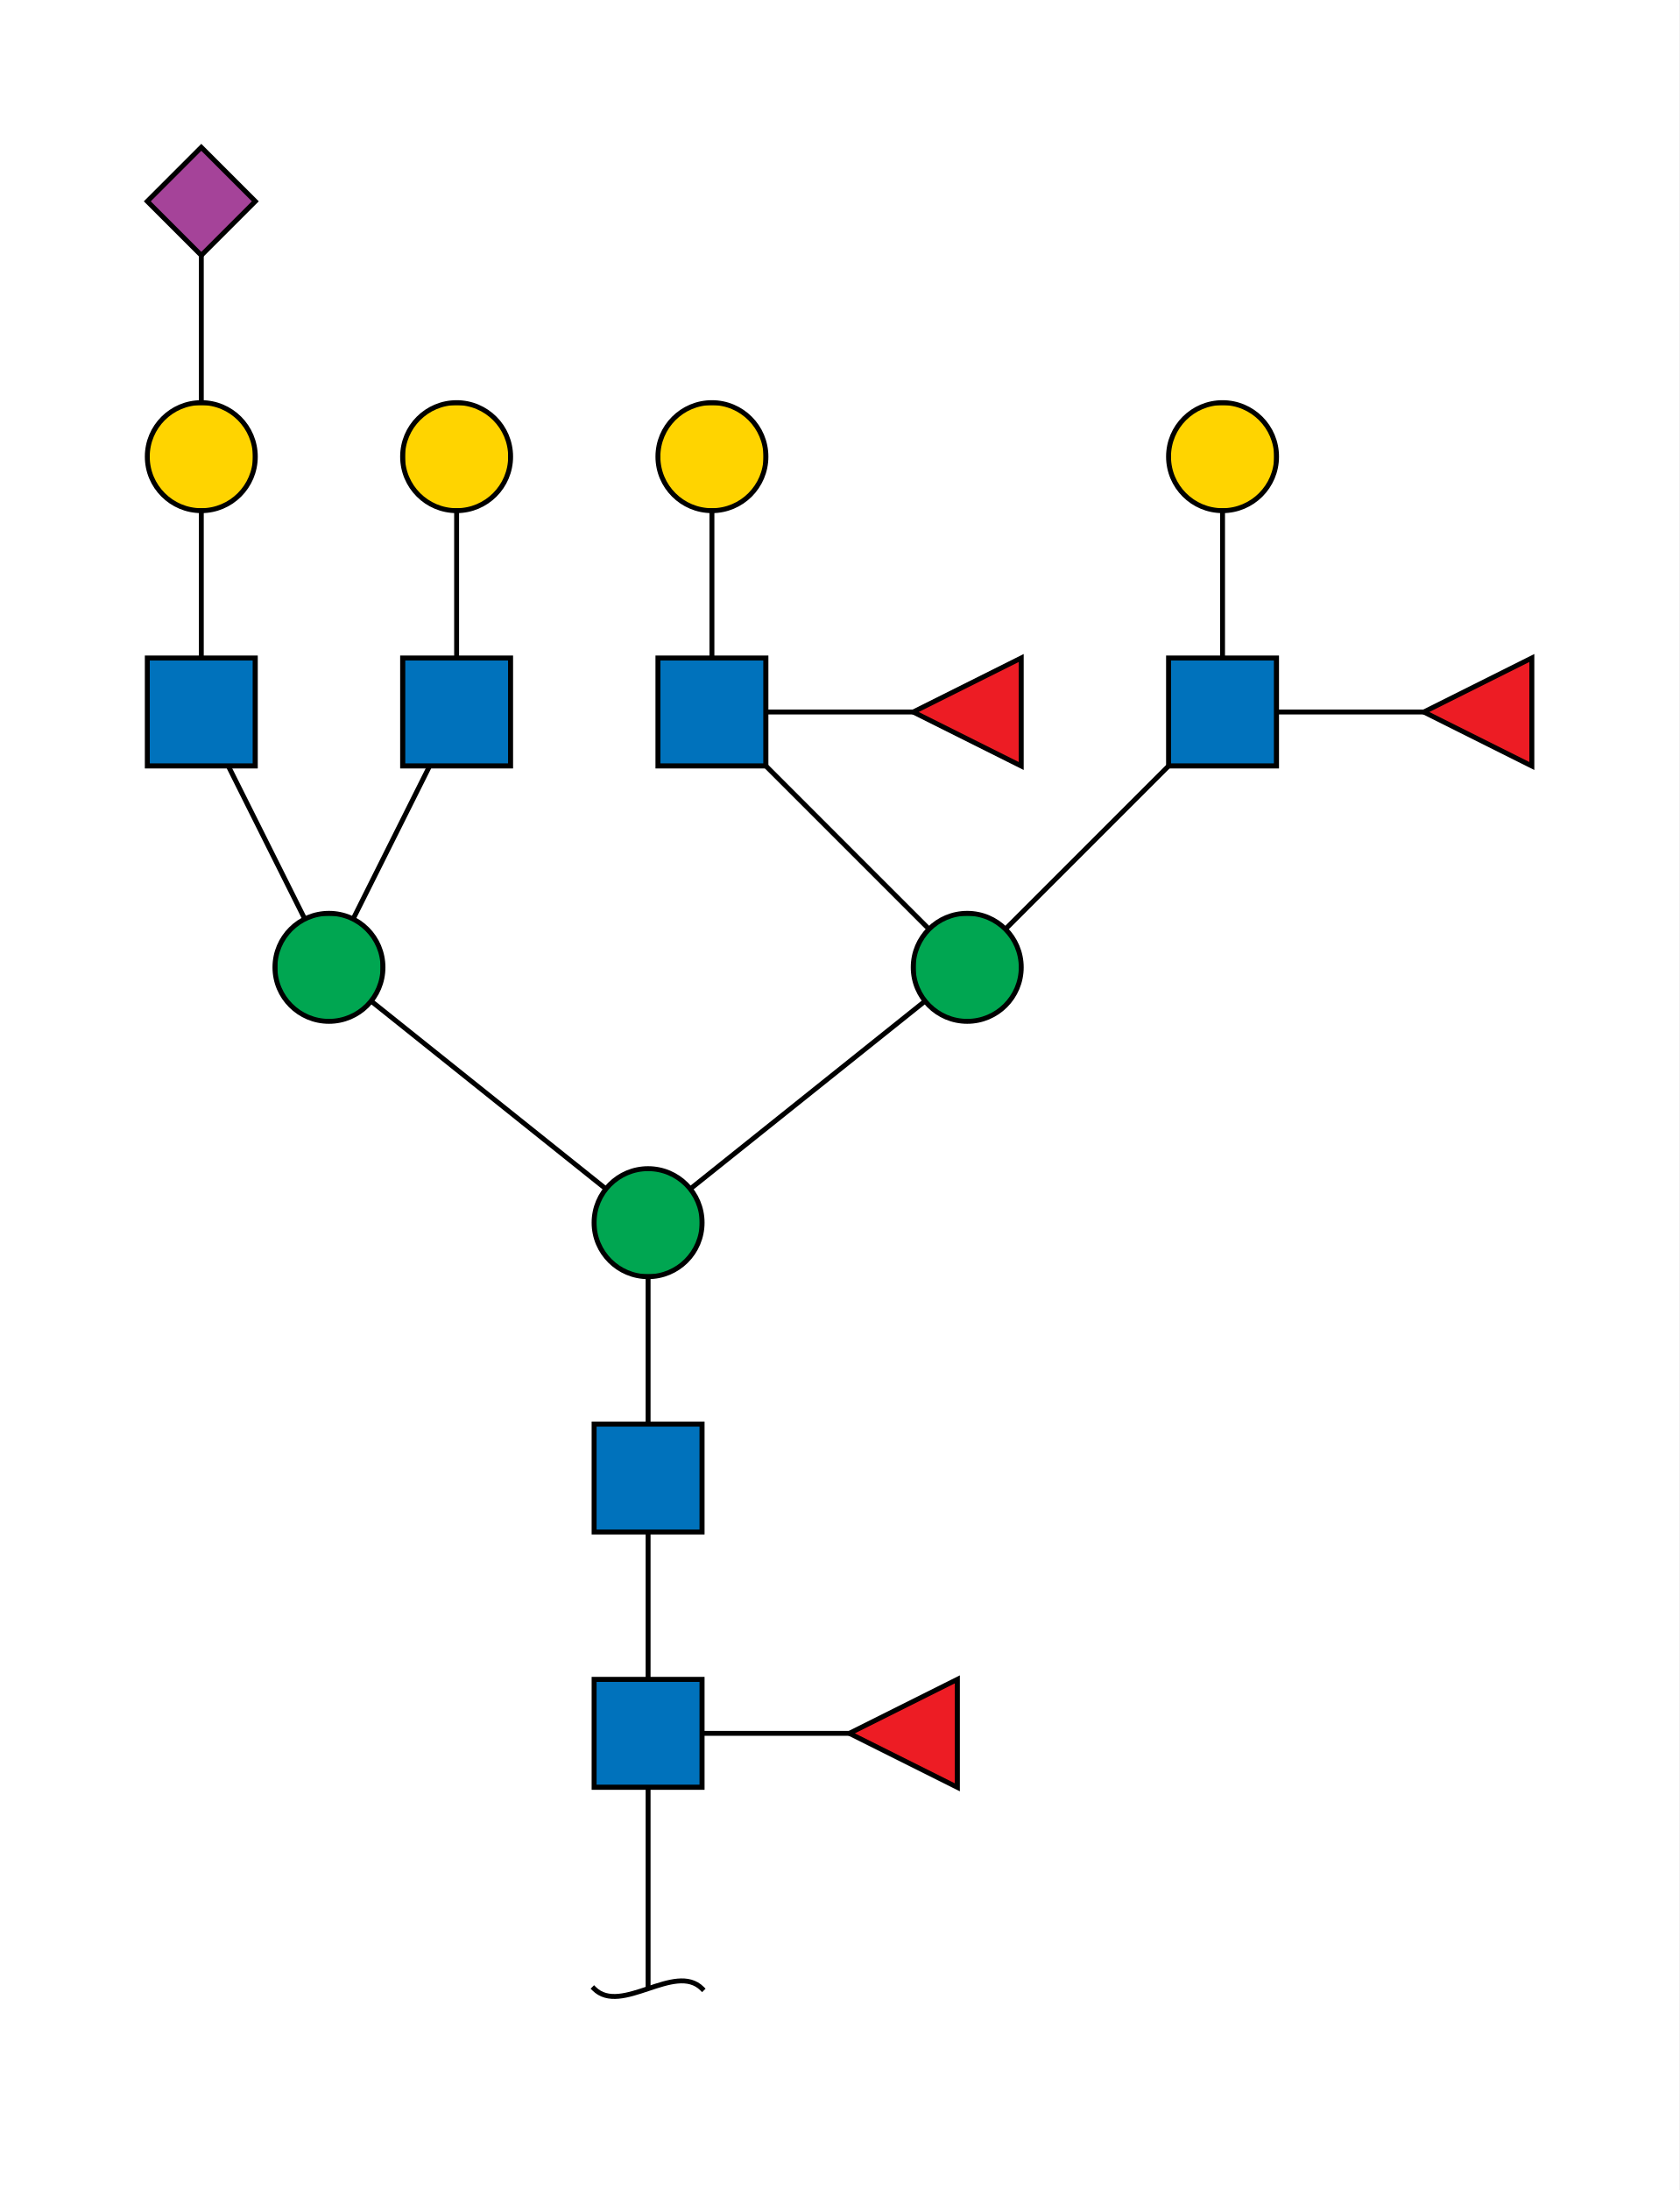
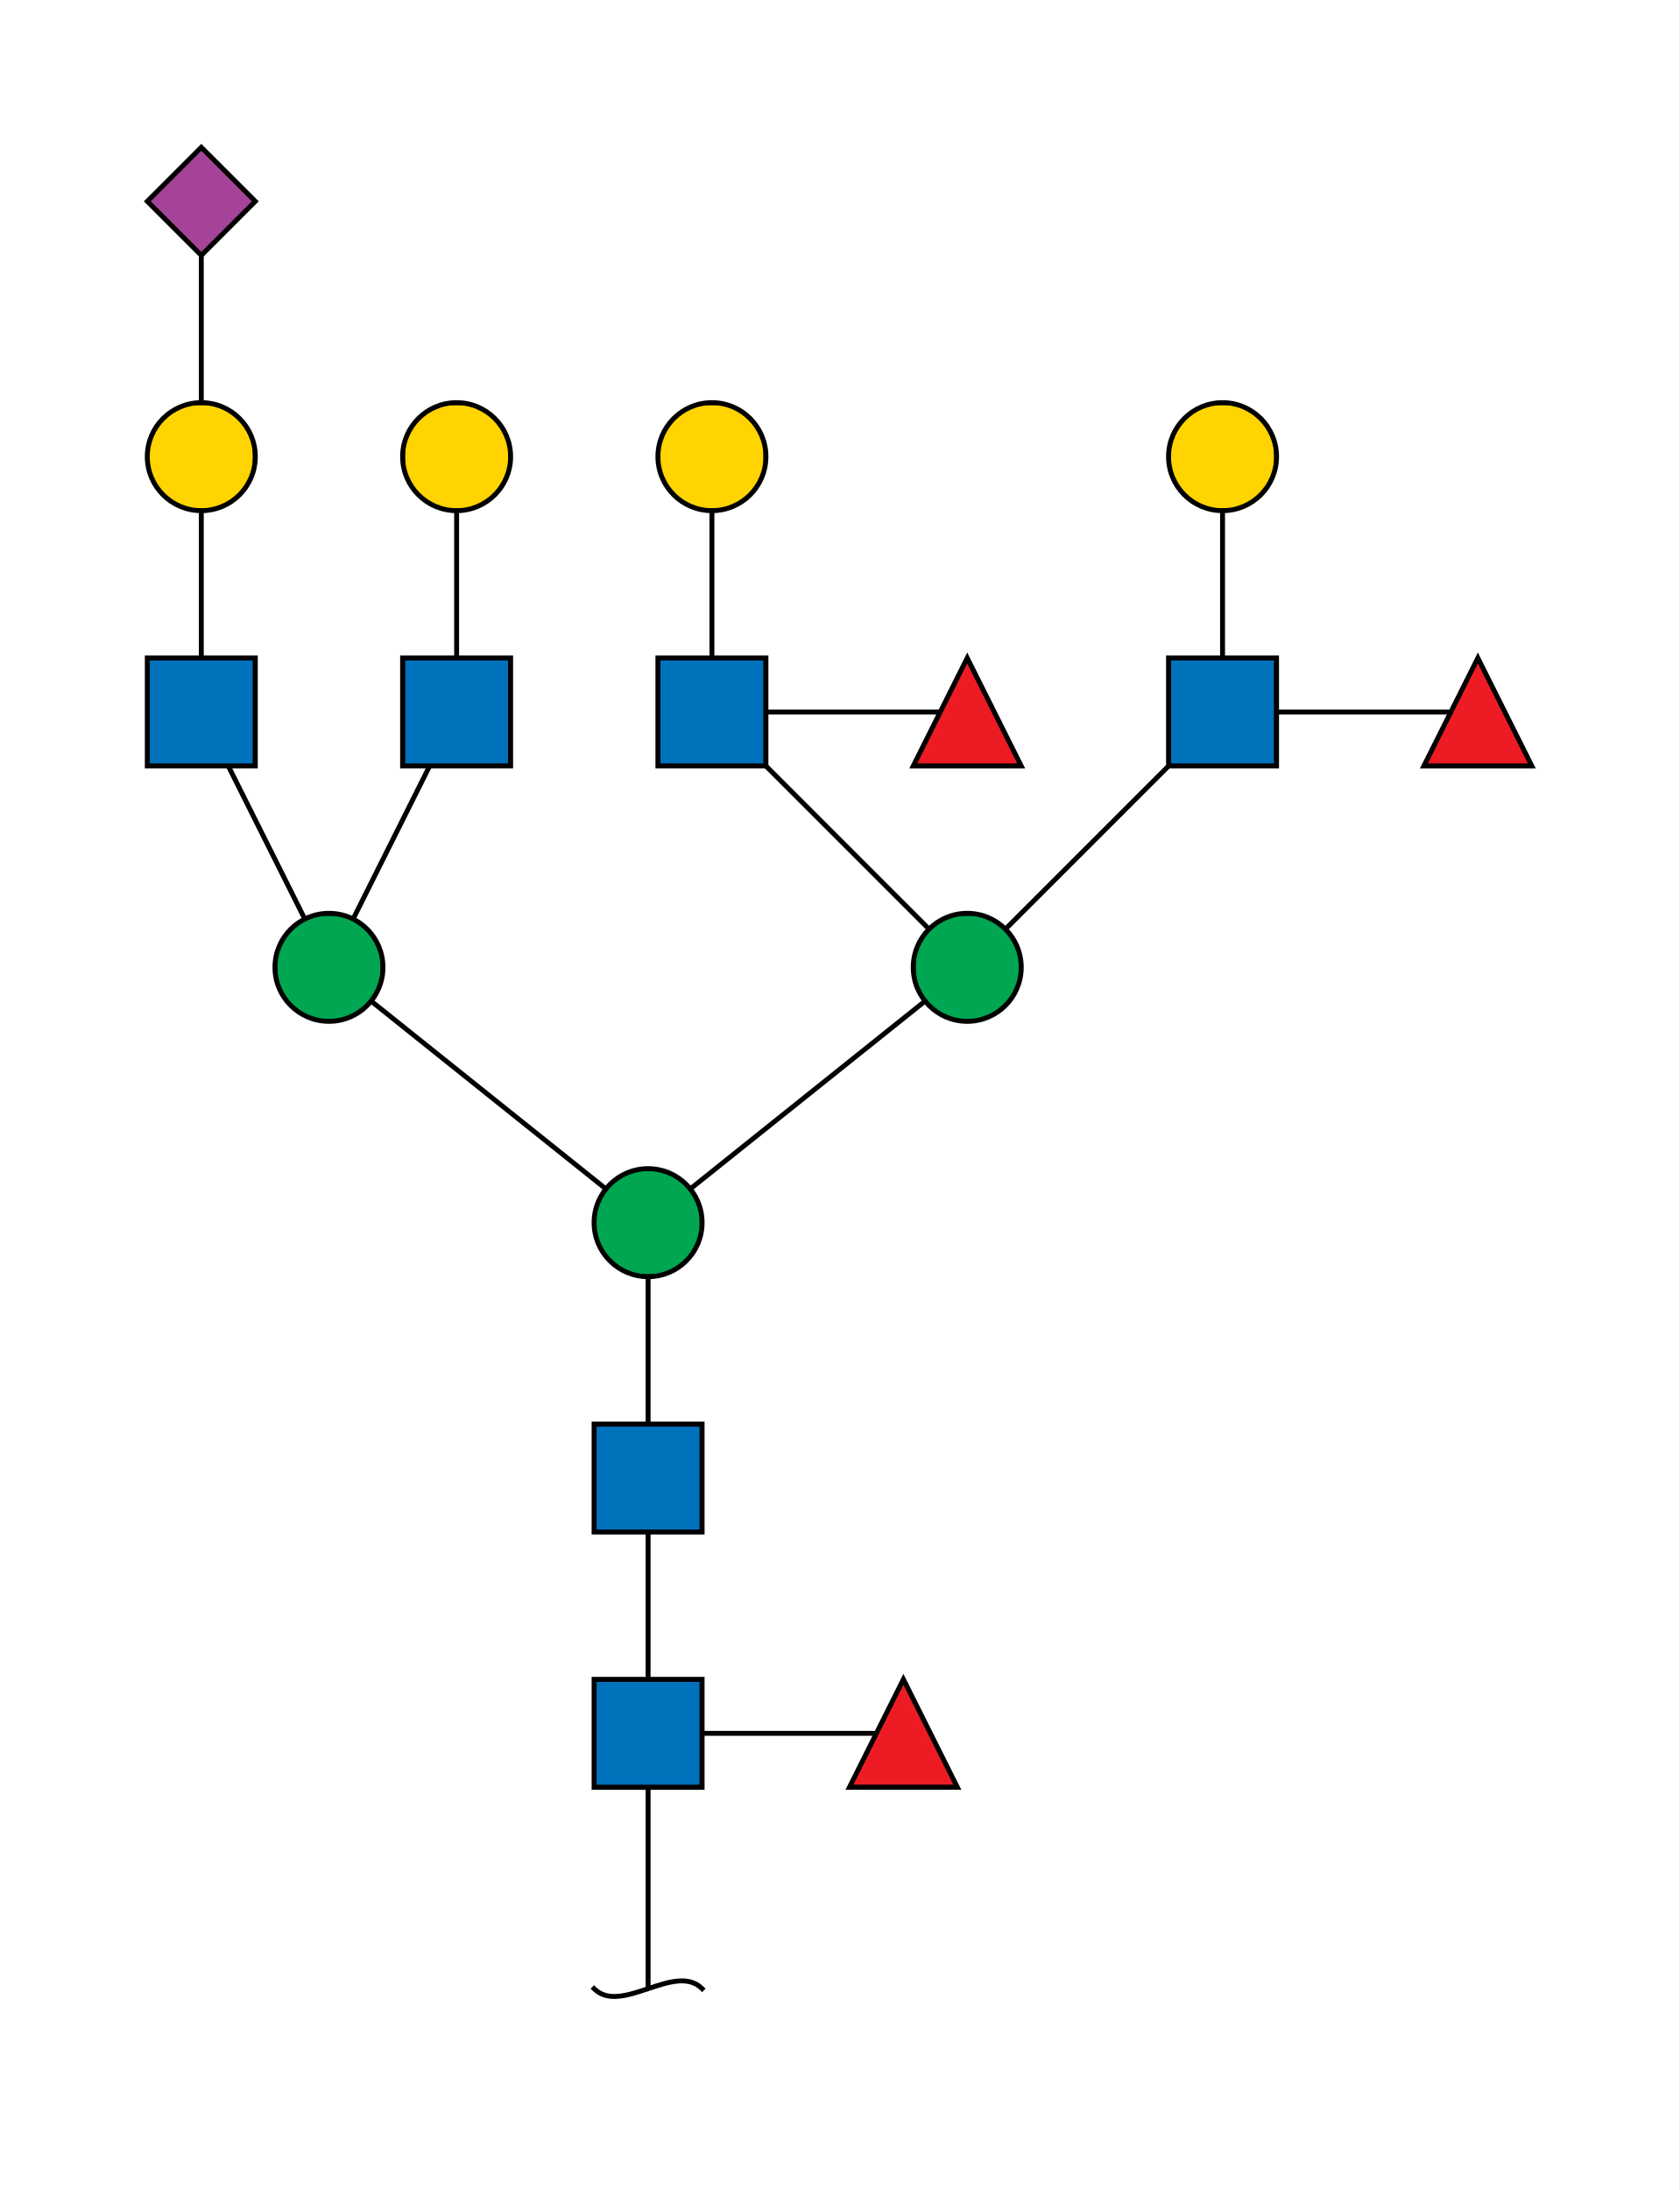
<svg xmlns="http://www.w3.org/2000/svg" height="446" style="fill-opacity:1; color-rendering:auto; color-interpolation:auto; text-rendering:auto; stroke:black; stroke-linecap:square; stroke-miterlimit:10; shape-rendering:auto; stroke-opacity:1; fill:black; stroke-dasharray:none; font-weight:normal; stroke-width:1; font-family:ariel, sans-serif; font-style:normal; stroke-linejoin:miter; font-size:11pt; stroke-dashoffset:0; image-rendering:auto;" viewBox="0 0 342 446" width="342">
  <defs id="genericDefs" />
  <g>
    <defs id="defs1">
      <clipPath clipPathUnits="userSpaceOnUse" id="clipPath1:e561c655e76213fde9cec8675ab26cf">
        <path d="M121 342 L143 342 L143 364 L121 364 L121 342 Z" />
      </clipPath>
-       <clipPath clipPathUnits="userSpaceOnUse" id="clipPath2:7935ffa763cc2dcb5f062b16933dfc2">
-         <path d="M173 353 L195 364 L195 342 Z" style="fill-rule:evenodd;" />
+       <clipPath clipPathUnits="userSpaceOnUse" id="clipPath2:62d83eca49fa7a6a6c688f1d3c071de">
+         <path d="M184 342 L195 364 L173 364 Z" style="fill-rule:evenodd;" />
      </clipPath>
      <clipPath clipPathUnits="userSpaceOnUse" id="clipPath3:acd09aa9a29914eb1016aec2c12ccd4">
        <path d="M121 290 L143 290 L143 312 L121 312 L121 290 Z" />
      </clipPath>
      <clipPath clipPathUnits="userSpaceOnUse" id="clipPath4:3dac5f5616313836214f66eb67d4da">
        <path d="M143 249 C143 255.075 138.075 260 132 260 C125.925 260 121 255.075 121 249 C121 242.925 125.925 238 132 238 C138.075 238 143 242.925 143 249 Z" />
      </clipPath>
      <clipPath clipPathUnits="userSpaceOnUse" id="clipPath5:cba0d8843291729ebe1d869e218f897">
        <path d="M78 197 C78 203.075 73.075 208 67 208 C60.925 208 56 203.075 56 197 C56 190.925 60.925 186 67 186 C73.075 186 78 190.925 78 197 Z" />
      </clipPath>
      <clipPath clipPathUnits="userSpaceOnUse" id="clipPath6:b54191e18c82a545f634fa39bc09d77">
        <path d="M30 134 L52 134 L52 156 L30 156 L30 134 Z" />
      </clipPath>
      <clipPath clipPathUnits="userSpaceOnUse" id="clipPath7:de4bd447c8151579e36f3428f965234">
        <path d="M52 93 C52 99.075 47.075 104 41 104 C34.925 104 30 99.075 30 93 C30 86.925 34.925 82 41 82 C47.075 82 52 86.925 52 93 Z" />
      </clipPath>
      <clipPath clipPathUnits="userSpaceOnUse" id="clipPath8:298ac07866164a1e62dd995f4e7906f">
        <path d="M41 30 L52 41 L41 52 L30 41 Z" style="fill-rule:evenodd;" />
      </clipPath>
      <clipPath clipPathUnits="userSpaceOnUse" id="clipPath9:9829fb1981cc54d04f6e81238901f1">
        <path d="M82 134 L104 134 L104 156 L82 156 L82 134 Z" />
      </clipPath>
      <clipPath clipPathUnits="userSpaceOnUse" id="clipPath10:50f5f2a9b5554b42bf1feea849f66f2">
        <path d="M104 93 C104 99.075 99.075 104 93 104 C86.925 104 82 99.075 82 93 C82 86.925 86.925 82 93 82 C99.075 82 104 86.925 104 93 Z" />
      </clipPath>
      <clipPath clipPathUnits="userSpaceOnUse" id="clipPath11:e02f7b9ce46cd24f48fdb44893dcfa">
        <path d="M208 197 C208 203.075 203.075 208 197 208 C190.925 208 186 203.075 186 197 C186 190.925 190.925 186 197 186 C203.075 186 208 190.925 208 197 Z" />
      </clipPath>
      <clipPath clipPathUnits="userSpaceOnUse" id="clipPath12:3a826550ab259641391d75eb1d54ac7">
        <path d="M134 134 L156 134 L156 156 L134 156 L134 134 Z" />
      </clipPath>
-       <clipPath clipPathUnits="userSpaceOnUse" id="clipPath13:8ee70937d44fd3bb988d8db4f795ce">
-         <path d="M186 145 L208 156 L208 134 Z" style="fill-rule:evenodd;" />
+       <clipPath clipPathUnits="userSpaceOnUse" id="clipPath13:fca348665d2faa90ef39bc4ce931a79">
+         <path d="M197 134 L208 156 L186 156 Z" style="fill-rule:evenodd;" />
      </clipPath>
      <clipPath clipPathUnits="userSpaceOnUse" id="clipPath14:7e1d42a4b2d35d97fa66db3c6485195">
        <path d="M156 93 C156 99.075 151.075 104 145 104 C138.925 104 134 99.075 134 93 C134 86.925 138.925 82 145 82 C151.075 82 156 86.925 156 93 Z" />
      </clipPath>
      <clipPath clipPathUnits="userSpaceOnUse" id="clipPath15:3cb2d7e3ce9f9f4a180edd02a2cc493">
        <path d="M238 134 L260 134 L260 156 L238 156 L238 134 Z" />
      </clipPath>
-       <clipPath clipPathUnits="userSpaceOnUse" id="clipPath16:5ecee55457ab2ecdfa5593fbe0f55c25">
-         <path d="M290 145 L312 156 L312 134 Z" style="fill-rule:evenodd;" />
+       <clipPath clipPathUnits="userSpaceOnUse" id="clipPath16:4da9dee03579f8a9f29672275ab22a89">
+         <path d="M301 134 L312 156 L290 156 Z" style="fill-rule:evenodd;" />
      </clipPath>
      <clipPath clipPathUnits="userSpaceOnUse" id="clipPath17:d54f4baf9a1158e3fb5adc4225db4">
        <path d="M260 93 C260 99.075 255.075 104 249 104 C242.925 104 238 99.075 238 93 C238 86.925 242.925 82 249 82 C255.075 82 260 86.925 260 93 Z" />
      </clipPath>
    </defs>
    <g style="fill:white; text-rendering:optimizeSpeed; stroke:white;">
      <rect height="446" style="stroke:none;" width="342" x="0" y="0" />
    </g>
    <g ID="l-1:1,2" style="text-rendering:optimizeSpeed;">
      <polygon points=" 132 405 132 353" style="fill:none;" />
    </g>
    <g ID="r-1:1" style="text-rendering:optimizeSpeed;">
      <path d="M143 405 C137.5 399.5 126.5 410.5 121 405" style="fill:none;" />
    </g>
    <g ID="l-1:2,3" data.childPositions="1" data.childResidueIndex="2" data.parentPositions="?" data.parentResidueIndex="1" data.type="Linkage" style="text-rendering:optimizeSpeed;">
      <polygon points=" 132 353 184 353" style="fill:none;" />
    </g>
    <g ID="l-1:2,4" data.childPositions="1" data.childResidueIndex="3" data.parentPositions="?" data.parentResidueIndex="1" data.type="Linkage" style="text-rendering:optimizeSpeed;">
      <polygon points=" 132 353 132 301" style="fill:none;" />
    </g>
    <g ID="r-1:2" data.residueAnomericState="?" data.residueChirality="D" data.residueIndex="1" data.residueIsReducingEnd="true" data.residueName="GlcNAc" data.residueRingSize="p" data.type="Monosaccharide" style="fill:white; text-rendering:optimizeSpeed; stroke:white;">
      <rect height="22" style="clip-path:url(#clipPath1:e561c655e76213fde9cec8675ab26cf); stroke:none;" width="22" x="121" y="342" />
      <rect height="22" style="clip-path:url(#clipPath1:e561c655e76213fde9cec8675ab26cf); fill:rgb(0,114,188); stroke:none;" width="22" x="121" y="342" />
      <rect height="22" style="clip-path:url(#clipPath1:e561c655e76213fde9cec8675ab26cf); fill:none; stroke:black;" width="22" x="121" y="342" />
      <rect height="22" style="fill:none; stroke:black;" width="22" x="121" y="342" />
    </g>
    <g ID="r-1:3" data.residueAnomericState="?" data.residueChirality="L" data.residueIndex="2" data.residueName="Fuc" data.residueRingSize="p" data.type="Monosaccharide" style="fill:white; text-rendering:optimizeSpeed; stroke:white;">
-       <polygon points=" 173 353 195 364 195 342" style="stroke:none; clip-path:url(#clipPath2:7935ffa763cc2dcb5f062b16933dfc2);" />
-       <rect height="22" style="clip-path:url(#clipPath2:7935ffa763cc2dcb5f062b16933dfc2); fill:rgb(237,28,36); stroke:none;" width="22" x="173" y="342" />
-       <rect height="22" style="clip-path:url(#clipPath2:7935ffa763cc2dcb5f062b16933dfc2); fill:none; stroke:black;" width="22" x="173" y="342" />
-       <polygon points=" 173 353 195 364 195 342" style="fill:none; stroke:black;" />
+       <polygon points=" 184 342 195 364 173 364" style="stroke:none; clip-path:url(#clipPath2:62d83eca49fa7a6a6c688f1d3c071de);" />
+       <rect height="22" style="clip-path:url(#clipPath2:62d83eca49fa7a6a6c688f1d3c071de); fill:rgb(237,28,36); stroke:none;" width="22" x="173" y="342" />
+       <rect height="22" style="clip-path:url(#clipPath2:62d83eca49fa7a6a6c688f1d3c071de); fill:none; stroke:black;" width="22" x="173" y="342" />
+       <polygon points=" 184 342 195 364 173 364" style="fill:none; stroke:black;" />
    </g>
    <g ID="l-1:4,5" data.childPositions="1" data.childResidueIndex="4" data.parentPositions="?" data.parentResidueIndex="3" data.type="Linkage" style="text-rendering:optimizeSpeed;">
      <polygon points=" 132 301 132 249" style="fill:none;" />
    </g>
    <g ID="r-1:4" data.residueAnomericState="?" data.residueChirality="D" data.residueIndex="3" data.residueName="GlcNAc" data.residueRingSize="p" data.type="Monosaccharide" style="fill:white; text-rendering:optimizeSpeed; stroke:white;">
      <rect height="22" style="clip-path:url(#clipPath3:acd09aa9a29914eb1016aec2c12ccd4); stroke:none;" width="22" x="121" y="290" />
      <rect height="22" style="clip-path:url(#clipPath3:acd09aa9a29914eb1016aec2c12ccd4); fill:rgb(0,114,188); stroke:none;" width="22" x="121" y="290" />
      <rect height="22" style="clip-path:url(#clipPath3:acd09aa9a29914eb1016aec2c12ccd4); fill:none; stroke:black;" width="22" x="121" y="290" />
      <rect height="22" style="fill:none; stroke:black;" width="22" x="121" y="290" />
    </g>
    <g ID="l-1:5,6" data.childPositions="1" data.childResidueIndex="5" data.parentPositions="?" data.parentResidueIndex="4" data.type="Linkage" style="text-rendering:optimizeSpeed;">
      <polygon points=" 132 249 67 197" style="fill:none;" />
    </g>
    <g ID="l-1:5,7" data.childPositions="1" data.childResidueIndex="6" data.parentPositions="?" data.parentResidueIndex="4" data.type="Linkage" style="text-rendering:optimizeSpeed;">
      <polygon points=" 132 249 197 197" style="fill:none;" />
    </g>
    <g ID="r-1:5" data.residueAnomericState="?" data.residueChirality="D" data.residueIndex="4" data.residueName="Man" data.residueRingSize="p" data.type="Monosaccharide" style="fill:white; text-rendering:optimizeSpeed; stroke:white;">
      <circle cx="132" cy="249" r="11" style="clip-path:url(#clipPath4:3dac5f5616313836214f66eb67d4da); stroke:none;" />
      <rect height="22" style="clip-path:url(#clipPath4:3dac5f5616313836214f66eb67d4da); fill:rgb(0,166,81); stroke:none;" width="22" x="121" y="238" />
      <rect height="22" style="clip-path:url(#clipPath4:3dac5f5616313836214f66eb67d4da); fill:none; stroke:black;" width="22" x="121" y="238" />
      <circle cx="132" cy="249" r="11" style="fill:none; stroke:black;" />
    </g>
    <g ID="l-1:6,8" data.childPositions="1" data.childResidueIndex="7" data.parentPositions="?" data.parentResidueIndex="5" data.type="Linkage" style="text-rendering:optimizeSpeed;">
      <polygon points=" 67 197 41 145" style="fill:none;" />
    </g>
    <g ID="l-1:6,9" data.childPositions="1" data.childResidueIndex="8" data.parentPositions="?" data.parentResidueIndex="5" data.type="Linkage" style="text-rendering:optimizeSpeed;">
      <polygon points=" 67 197 93 145" style="fill:none;" />
    </g>
    <g ID="r-1:6" data.residueAnomericState="?" data.residueChirality="D" data.residueIndex="5" data.residueName="Man" data.residueRingSize="p" data.type="Monosaccharide" style="fill:white; text-rendering:optimizeSpeed; stroke:white;">
      <circle cx="67" cy="197" r="11" style="clip-path:url(#clipPath5:cba0d8843291729ebe1d869e218f897); stroke:none;" />
      <rect height="22" style="clip-path:url(#clipPath5:cba0d8843291729ebe1d869e218f897); fill:rgb(0,166,81); stroke:none;" width="22" x="56" y="186" />
      <rect height="22" style="clip-path:url(#clipPath5:cba0d8843291729ebe1d869e218f897); fill:none; stroke:black;" width="22" x="56" y="186" />
      <circle cx="67" cy="197" r="11" style="fill:none; stroke:black;" />
    </g>
    <g ID="l-1:8,10" data.childPositions="1" data.childResidueIndex="9" data.parentPositions="?" data.parentResidueIndex="7" data.type="Linkage" style="text-rendering:optimizeSpeed;">
      <polygon points=" 41 145 41 93" style="fill:none;" />
    </g>
    <g ID="r-1:8" data.residueAnomericState="?" data.residueChirality="D" data.residueIndex="7" data.residueName="GlcNAc" data.residueRingSize="p" data.type="Monosaccharide" style="fill:white; text-rendering:optimizeSpeed; stroke:white;">
      <rect height="22" style="clip-path:url(#clipPath6:b54191e18c82a545f634fa39bc09d77); stroke:none;" width="22" x="30" y="134" />
      <rect height="22" style="clip-path:url(#clipPath6:b54191e18c82a545f634fa39bc09d77); fill:rgb(0,114,188); stroke:none;" width="22" x="30" y="134" />
      <rect height="22" style="clip-path:url(#clipPath6:b54191e18c82a545f634fa39bc09d77); fill:none; stroke:black;" width="22" x="30" y="134" />
      <rect height="22" style="fill:none; stroke:black;" width="22" x="30" y="134" />
    </g>
    <g ID="l-1:10,11" data.childPositions="2" data.childResidueIndex="10" data.parentPositions="?" data.parentResidueIndex="9" data.type="Linkage" style="text-rendering:optimizeSpeed;">
      <polygon points=" 41 93 41 41" style="fill:none;" />
    </g>
    <g ID="r-1:10" data.residueAnomericState="?" data.residueChirality="D" data.residueIndex="9" data.residueName="Gal" data.residueRingSize="p" data.type="Monosaccharide" style="fill:white; text-rendering:optimizeSpeed; stroke:white;">
      <circle cx="41" cy="93" r="11" style="clip-path:url(#clipPath7:de4bd447c8151579e36f3428f965234); stroke:none;" />
      <rect height="22" style="clip-path:url(#clipPath7:de4bd447c8151579e36f3428f965234); fill:rgb(255,212,0); stroke:none;" width="22" x="30" y="82" />
      <rect height="22" style="clip-path:url(#clipPath7:de4bd447c8151579e36f3428f965234); fill:none; stroke:black;" width="22" x="30" y="82" />
      <circle cx="41" cy="93" r="11" style="fill:none; stroke:black;" />
    </g>
    <g ID="r-1:11" data.residueAnomericState="?" data.residueChirality="D" data.residueIndex="10" data.residueName="NeuAc" data.residueRingSize="p" data.type="Monosaccharide" style="fill:white; text-rendering:optimizeSpeed; stroke:white;">
      <polygon points=" 41 30 52 41 41 52 30 41" style="stroke:none; clip-path:url(#clipPath8:298ac07866164a1e62dd995f4e7906f);" />
      <rect height="22" style="clip-path:url(#clipPath8:298ac07866164a1e62dd995f4e7906f); fill:rgb(165,67,153); stroke:none;" width="22" x="30" y="30" />
      <rect height="22" style="clip-path:url(#clipPath8:298ac07866164a1e62dd995f4e7906f); fill:none; stroke:black;" width="22" x="30" y="30" />
      <polygon points=" 41 30 52 41 41 52 30 41" style="fill:none; stroke:black;" />
    </g>
    <g ID="l-1:9,12" data.childPositions="1" data.childResidueIndex="11" data.parentPositions="?" data.parentResidueIndex="8" data.type="Linkage" style="text-rendering:optimizeSpeed;">
      <polygon points=" 93 145 93 93" style="fill:none;" />
    </g>
    <g ID="r-1:9" data.residueAnomericState="?" data.residueChirality="D" data.residueIndex="8" data.residueName="GlcNAc" data.residueRingSize="p" data.type="Monosaccharide" style="fill:white; text-rendering:optimizeSpeed; stroke:white;">
      <rect height="22" style="clip-path:url(#clipPath9:9829fb1981cc54d04f6e81238901f1); stroke:none;" width="22" x="82" y="134" />
      <rect height="22" style="clip-path:url(#clipPath9:9829fb1981cc54d04f6e81238901f1); fill:rgb(0,114,188); stroke:none;" width="22" x="82" y="134" />
      <rect height="22" style="clip-path:url(#clipPath9:9829fb1981cc54d04f6e81238901f1); fill:none; stroke:black;" width="22" x="82" y="134" />
      <rect height="22" style="fill:none; stroke:black;" width="22" x="82" y="134" />
    </g>
    <g ID="r-1:12" data.residueAnomericState="?" data.residueChirality="D" data.residueIndex="11" data.residueName="Gal" data.residueRingSize="p" data.type="Monosaccharide" style="fill:white; text-rendering:optimizeSpeed; stroke:white;">
      <circle cx="93" cy="93" r="11" style="clip-path:url(#clipPath10:50f5f2a9b5554b42bf1feea849f66f2); stroke:none;" />
      <rect height="22" style="clip-path:url(#clipPath10:50f5f2a9b5554b42bf1feea849f66f2); fill:rgb(255,212,0); stroke:none;" width="22" x="82" y="82" />
      <rect height="22" style="clip-path:url(#clipPath10:50f5f2a9b5554b42bf1feea849f66f2); fill:none; stroke:black;" width="22" x="82" y="82" />
      <circle cx="93" cy="93" r="11" style="fill:none; stroke:black;" />
    </g>
    <g ID="l-1:7,13" data.childPositions="1" data.childResidueIndex="12" data.parentPositions="?" data.parentResidueIndex="6" data.type="Linkage" style="text-rendering:optimizeSpeed;">
      <polygon points=" 197 197 145 145" style="fill:none;" />
    </g>
    <g ID="l-1:7,14" data.childPositions="1" data.childResidueIndex="13" data.parentPositions="?" data.parentResidueIndex="6" data.type="Linkage" style="text-rendering:optimizeSpeed;">
      <polygon points=" 197 197 249 145" style="fill:none;" />
    </g>
    <g ID="r-1:7" data.residueAnomericState="?" data.residueChirality="D" data.residueIndex="6" data.residueName="Man" data.residueRingSize="p" data.type="Monosaccharide" style="fill:white; text-rendering:optimizeSpeed; stroke:white;">
      <circle cx="197" cy="197" r="11" style="clip-path:url(#clipPath11:e02f7b9ce46cd24f48fdb44893dcfa); stroke:none;" />
      <rect height="22" style="clip-path:url(#clipPath11:e02f7b9ce46cd24f48fdb44893dcfa); fill:rgb(0,166,81); stroke:none;" width="22" x="186" y="186" />
      <rect height="22" style="clip-path:url(#clipPath11:e02f7b9ce46cd24f48fdb44893dcfa); fill:none; stroke:black;" width="22" x="186" y="186" />
      <circle cx="197" cy="197" r="11" style="fill:none; stroke:black;" />
    </g>
    <g ID="l-1:13,15" data.childPositions="1" data.childResidueIndex="14" data.parentPositions="?" data.parentResidueIndex="12" data.type="Linkage" style="text-rendering:optimizeSpeed;">
      <polygon points=" 145 145 197 145" style="fill:none;" />
    </g>
    <g ID="l-1:13,16" data.childPositions="1" data.childResidueIndex="15" data.parentPositions="?" data.parentResidueIndex="12" data.type="Linkage" style="text-rendering:optimizeSpeed;">
      <polygon points=" 145 145 145 93" style="fill:none;" />
    </g>
    <g ID="r-1:13" data.residueAnomericState="?" data.residueChirality="D" data.residueIndex="12" data.residueName="GlcNAc" data.residueRingSize="p" data.type="Monosaccharide" style="fill:white; text-rendering:optimizeSpeed; stroke:white;">
      <rect height="22" style="clip-path:url(#clipPath12:3a826550ab259641391d75eb1d54ac7); stroke:none;" width="22" x="134" y="134" />
      <rect height="22" style="clip-path:url(#clipPath12:3a826550ab259641391d75eb1d54ac7); fill:rgb(0,114,188); stroke:none;" width="22" x="134" y="134" />
      <rect height="22" style="clip-path:url(#clipPath12:3a826550ab259641391d75eb1d54ac7); fill:none; stroke:black;" width="22" x="134" y="134" />
      <rect height="22" style="fill:none; stroke:black;" width="22" x="134" y="134" />
    </g>
    <g ID="r-1:15" data.residueAnomericState="?" data.residueChirality="L" data.residueIndex="14" data.residueName="Fuc" data.residueRingSize="p" data.type="Monosaccharide" style="fill:white; text-rendering:optimizeSpeed; stroke:white;">
-       <polygon points=" 186 145 208 156 208 134" style="stroke:none; clip-path:url(#clipPath13:8ee70937d44fd3bb988d8db4f795ce);" />
-       <rect height="22" style="clip-path:url(#clipPath13:8ee70937d44fd3bb988d8db4f795ce); fill:rgb(237,28,36); stroke:none;" width="22" x="186" y="134" />
-       <rect height="22" style="clip-path:url(#clipPath13:8ee70937d44fd3bb988d8db4f795ce); fill:none; stroke:black;" width="22" x="186" y="134" />
-       <polygon points=" 186 145 208 156 208 134" style="fill:none; stroke:black;" />
+       <polygon points=" 197 134 208 156 186 156" style="stroke:none; clip-path:url(#clipPath13:fca348665d2faa90ef39bc4ce931a79);" />
+       <rect height="22" style="clip-path:url(#clipPath13:fca348665d2faa90ef39bc4ce931a79); fill:rgb(237,28,36); stroke:none;" width="22" x="186" y="134" />
+       <rect height="22" style="clip-path:url(#clipPath13:fca348665d2faa90ef39bc4ce931a79); fill:none; stroke:black;" width="22" x="186" y="134" />
+       <polygon points=" 197 134 208 156 186 156" style="fill:none; stroke:black;" />
    </g>
    <g ID="r-1:16" data.residueAnomericState="?" data.residueChirality="D" data.residueIndex="15" data.residueName="Gal" data.residueRingSize="p" data.type="Monosaccharide" style="fill:white; text-rendering:optimizeSpeed; stroke:white;">
      <circle cx="145" cy="93" r="11" style="clip-path:url(#clipPath14:7e1d42a4b2d35d97fa66db3c6485195); stroke:none;" />
      <rect height="22" style="clip-path:url(#clipPath14:7e1d42a4b2d35d97fa66db3c6485195); fill:rgb(255,212,0); stroke:none;" width="22" x="134" y="82" />
      <rect height="22" style="clip-path:url(#clipPath14:7e1d42a4b2d35d97fa66db3c6485195); fill:none; stroke:black;" width="22" x="134" y="82" />
      <circle cx="145" cy="93" r="11" style="fill:none; stroke:black;" />
    </g>
    <g ID="l-1:14,17" data.childPositions="1" data.childResidueIndex="16" data.parentPositions="?" data.parentResidueIndex="13" data.type="Linkage" style="text-rendering:optimizeSpeed;">
      <polygon points=" 249 145 301 145" style="fill:none;" />
    </g>
    <g ID="l-1:14,18" data.childPositions="1" data.childResidueIndex="17" data.parentPositions="?" data.parentResidueIndex="13" data.type="Linkage" style="text-rendering:optimizeSpeed;">
      <polygon points=" 249 145 249 93" style="fill:none;" />
    </g>
    <g ID="r-1:14" data.residueAnomericState="?" data.residueChirality="D" data.residueIndex="13" data.residueName="GlcNAc" data.residueRingSize="p" data.type="Monosaccharide" style="fill:white; text-rendering:optimizeSpeed; stroke:white;">
      <rect height="22" style="clip-path:url(#clipPath15:3cb2d7e3ce9f9f4a180edd02a2cc493); stroke:none;" width="22" x="238" y="134" />
      <rect height="22" style="clip-path:url(#clipPath15:3cb2d7e3ce9f9f4a180edd02a2cc493); fill:rgb(0,114,188); stroke:none;" width="22" x="238" y="134" />
      <rect height="22" style="clip-path:url(#clipPath15:3cb2d7e3ce9f9f4a180edd02a2cc493); fill:none; stroke:black;" width="22" x="238" y="134" />
      <rect height="22" style="fill:none; stroke:black;" width="22" x="238" y="134" />
    </g>
    <g ID="r-1:17" data.residueAnomericState="?" data.residueChirality="L" data.residueIndex="16" data.residueName="Fuc" data.residueRingSize="p" data.type="Monosaccharide" style="fill:white; text-rendering:optimizeSpeed; stroke:white;">
-       <polygon points=" 290 145 312 156 312 134" style="stroke:none; clip-path:url(#clipPath16:5ecee55457ab2ecdfa5593fbe0f55c25);" />
-       <rect height="22" style="clip-path:url(#clipPath16:5ecee55457ab2ecdfa5593fbe0f55c25); fill:rgb(237,28,36); stroke:none;" width="22" x="290" y="134" />
-       <rect height="22" style="clip-path:url(#clipPath16:5ecee55457ab2ecdfa5593fbe0f55c25); fill:none; stroke:black;" width="22" x="290" y="134" />
-       <polygon points=" 290 145 312 156 312 134" style="fill:none; stroke:black;" />
+       <polygon points=" 301 134 312 156 290 156" style="stroke:none; clip-path:url(#clipPath16:4da9dee03579f8a9f29672275ab22a89);" />
+       <rect height="22" style="clip-path:url(#clipPath16:4da9dee03579f8a9f29672275ab22a89); fill:rgb(237,28,36); stroke:none;" width="22" x="290" y="134" />
+       <rect height="22" style="clip-path:url(#clipPath16:4da9dee03579f8a9f29672275ab22a89); fill:none; stroke:black;" width="22" x="290" y="134" />
+       <polygon points=" 301 134 312 156 290 156" style="fill:none; stroke:black;" />
    </g>
    <g ID="r-1:18" data.residueAnomericState="?" data.residueChirality="D" data.residueIndex="17" data.residueName="Gal" data.residueRingSize="p" data.type="Monosaccharide" style="fill:white; text-rendering:optimizeSpeed; stroke:white;">
      <circle cx="249" cy="93" r="11" style="clip-path:url(#clipPath17:d54f4baf9a1158e3fb5adc4225db4); stroke:none;" />
      <rect height="22" style="clip-path:url(#clipPath17:d54f4baf9a1158e3fb5adc4225db4); fill:rgb(255,212,0); stroke:none;" width="22" x="238" y="82" />
      <rect height="22" style="clip-path:url(#clipPath17:d54f4baf9a1158e3fb5adc4225db4); fill:none; stroke:black;" width="22" x="238" y="82" />
      <circle cx="249" cy="93" r="11" style="fill:none; stroke:black;" />
    </g>
    <g ID="legend-1:0" style="text-rendering:optimizeSpeed; font-size:10; font-family:ariel, sans-serif;">
      <text style="stroke:none;" x="30" xml:space="preserve" y="429" />
    </g>
  </g>
</svg>
